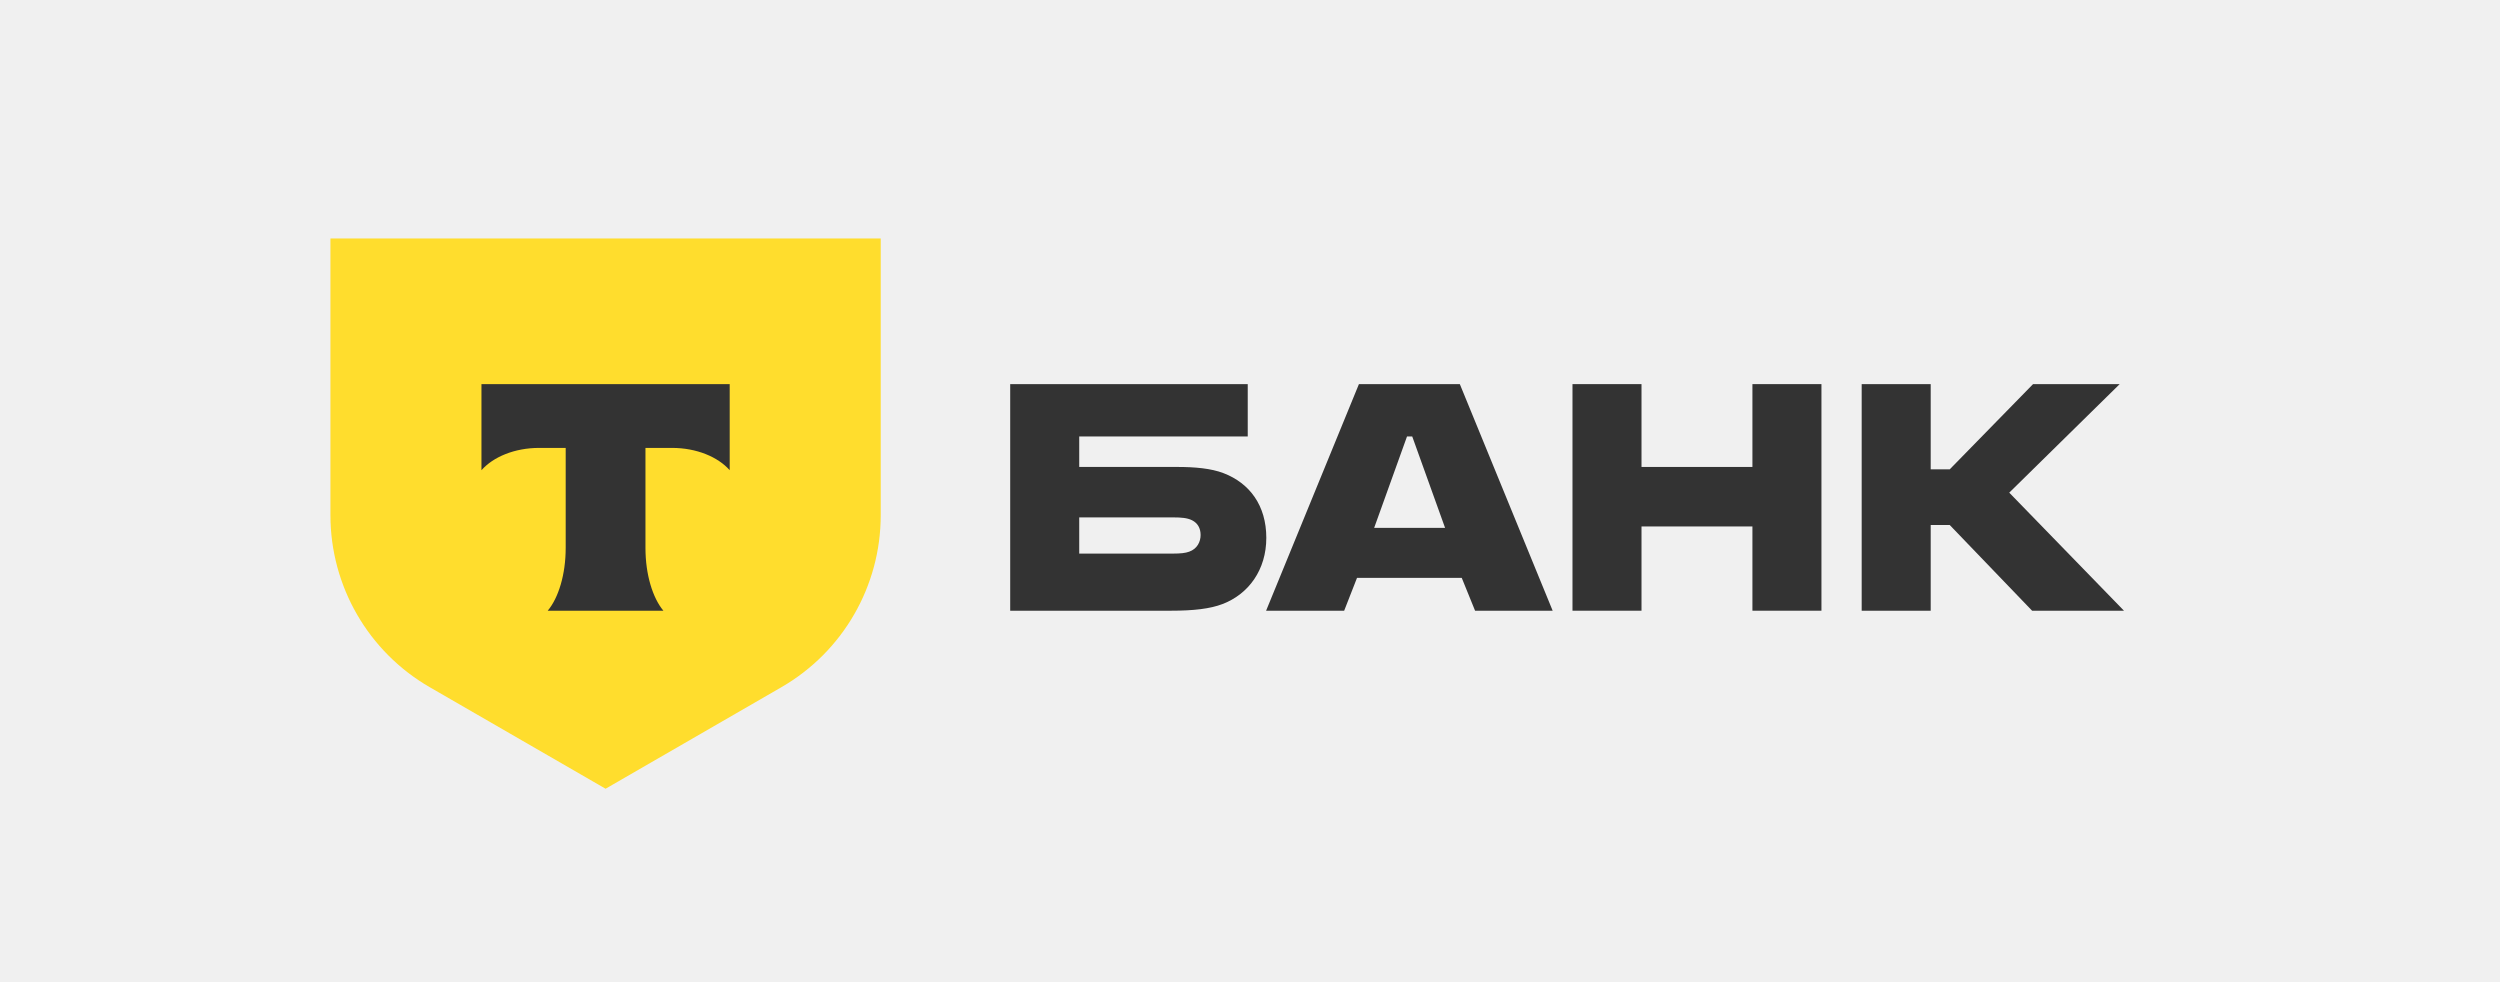
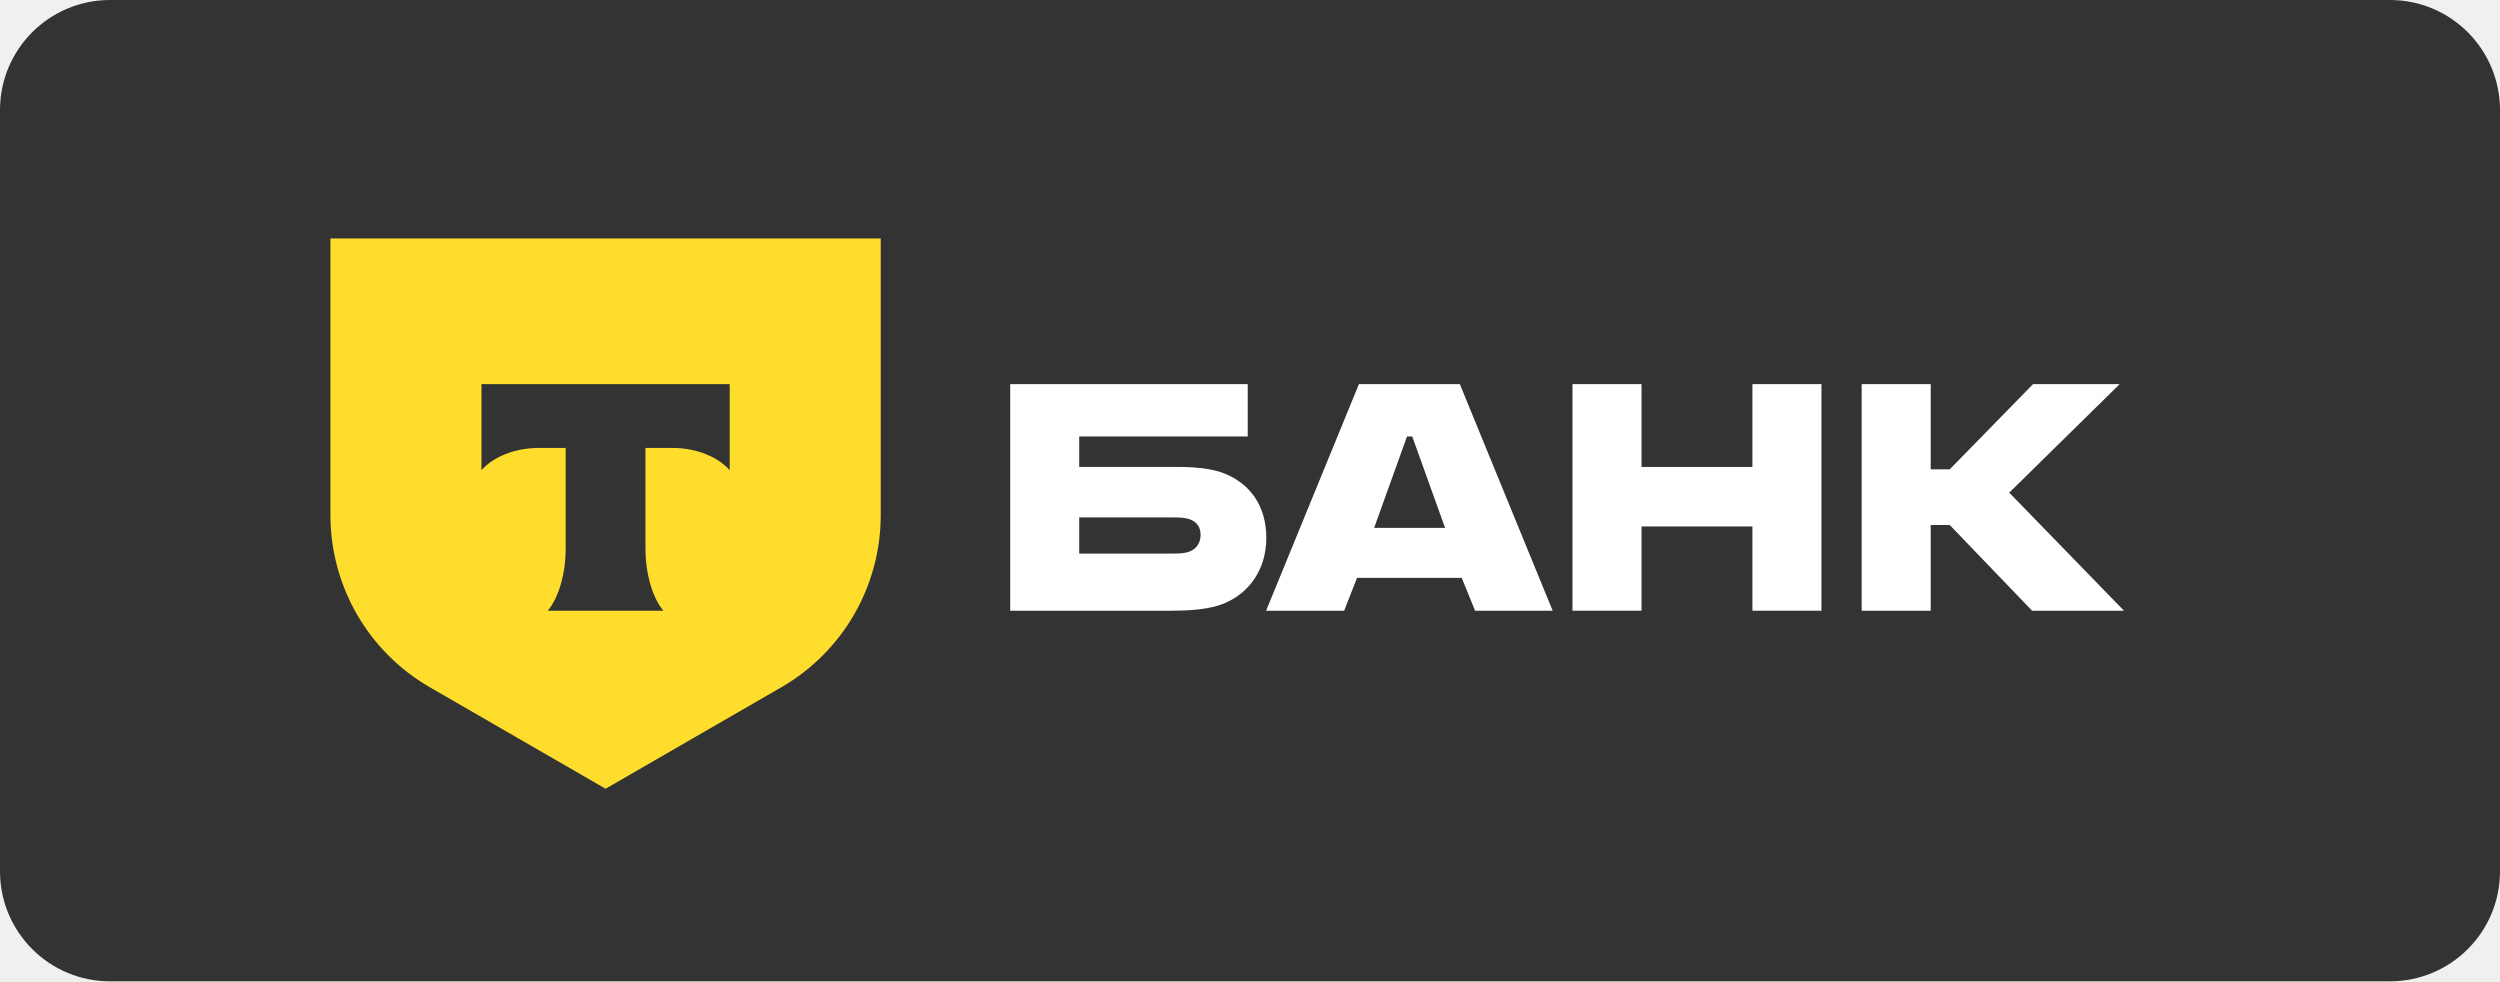
<svg xmlns="http://www.w3.org/2000/svg" id="Layer_1" viewBox="0 0 600 235.522">
  <defs>
-     <style>.cls-1,.cls-2,.cls-3{stroke-width:0px;}.cls-1,.cls-3{fill:#333;}.cls-2{fill:#ffdd2d;}.cls-3{fill-rule:evenodd;}</style>
+     <style>.cls-1,.cls-2,.cls-3,.cls-4{stroke-width:0px;}.cls-1,.cls-4{fill:#333;}.cls-2{fill:#ffdd2d;}.cls-3{fill:#fff;}.cls-4{fill-rule:evenodd;}</style>
  </defs>
-   <path class="cls-1" d="M293.63,113.553c-2.97-1.142-6.854-1.485-11.081-1.485h-23.536v-7.312h40.444v-12.567h-57.009v54.381h38.616c5.37,0,9.368-.457,12.339-1.6,6.284-2.399,10.511-8.226,10.511-15.88,0-7.768-3.999-13.138-10.282-15.538ZM285.405,132.403c-.914.343-2.171.457-3.771.457h-22.621v-8.683h22.621c1.829,0,3.313.115,4.456.686,1.371.686,2.056,1.942,2.056,3.541,0,1.599-.799,3.313-2.742,3.999Z" />
-   <path class="cls-1" d="M350.361,92.189h-24.22l-22.278,54.381h18.737l3.084-7.883h25.134l3.199,7.883h18.622l-22.279-54.381ZM329.797,126.691l7.884-21.935h1.256l7.883,21.935h-17.023Z" />
-   <polygon class="cls-1" points="393.962 126.349 393.962 146.57 377.397 146.57 377.397 92.189 393.962 92.189 393.962 112.068 420.582 112.068 420.582 92.189 437.148 92.189 437.148 146.57 420.582 146.57 420.582 126.349 393.962 126.349" />
-   <polygon class="cls-1" points="463.369 126.006 463.369 146.57 446.803 146.57 446.803 92.189 463.369 92.189 463.369 112.639 467.939 112.639 487.932 92.189 508.725 92.189 482.22 118.237 509.753 146.57 487.703 146.57 467.939 126.006 463.369 126.006" />
+   <rect class="cls-1" width="600" height="235.522" rx="26.413" ry="26.413" />
+   <path class="cls-3" d="M293.63,113.553c-2.97-1.142-6.854-1.485-11.081-1.485h-23.536v-7.312h40.444v-12.567h-57.009v54.381h38.616c5.37,0,9.368-.457,12.339-1.6,6.284-2.399,10.511-8.226,10.511-15.88,0-7.768-3.999-13.138-10.282-15.538ZM285.405,132.403c-.914.343-2.171.457-3.771.457h-22.621v-8.683h22.621c1.829,0,3.313.115,4.456.686,1.371.686,2.056,1.942,2.056,3.541,0,1.599-.799,3.313-2.742,3.999Z" />
+   <path class="cls-3" d="M350.361,92.189h-24.22l-22.278,54.381h18.737l3.084-7.883h25.134l3.199,7.883h18.622l-22.279-54.381ZM329.797,126.691l7.884-21.935h1.256l7.883,21.935h-17.023Z" />
+   <polygon class="cls-3" points="393.962 126.349 393.962 146.57 377.397 146.57 377.397 92.189 393.962 92.189 393.962 112.068 420.582 112.068 420.582 92.189 437.148 92.189 437.148 146.57 420.582 146.57 420.582 126.349 393.962 126.349" />
+   <polygon class="cls-3" points="463.369 126.006 463.369 146.57 446.803 146.57 446.803 92.189 463.369 92.189 463.369 112.639 467.939 112.639 487.932 92.189 508.725 92.189 482.22 118.237 509.753 146.57 487.703 146.57 467.939 126.006 463.369 126.006" />
  <path class="cls-2" d="M79.305,57.23h132.068v66.42c0,17.027-9.084,32.762-23.829,41.276l-42.205,24.371-42.205-24.371c-14.746-8.515-23.829-24.249-23.829-41.276V57.23Z" />
-   <path class="cls-3" d="M115.55,92.189v20.658c2.825-3.19,7.961-5.349,13.834-5.349h6.382v24.015c0,6.389-1.736,11.981-4.312,15.057h27.76c-2.57-3.079-4.302-8.664-4.302-15.045v-24.027h6.382c5.873,0,11.009,2.159,13.834,5.349v-20.658h-59.577Z" />
+   <path class="cls-4" d="M115.55,92.189v20.658c2.825-3.19,7.961-5.349,13.834-5.349h6.382v24.015c0,6.389-1.736,11.981-4.312,15.057h27.76c-2.57-3.079-4.302-8.664-4.302-15.045v-24.027h6.382c5.873,0,11.009,2.159,13.834,5.349v-20.658h-59.577Z" />
</svg>
